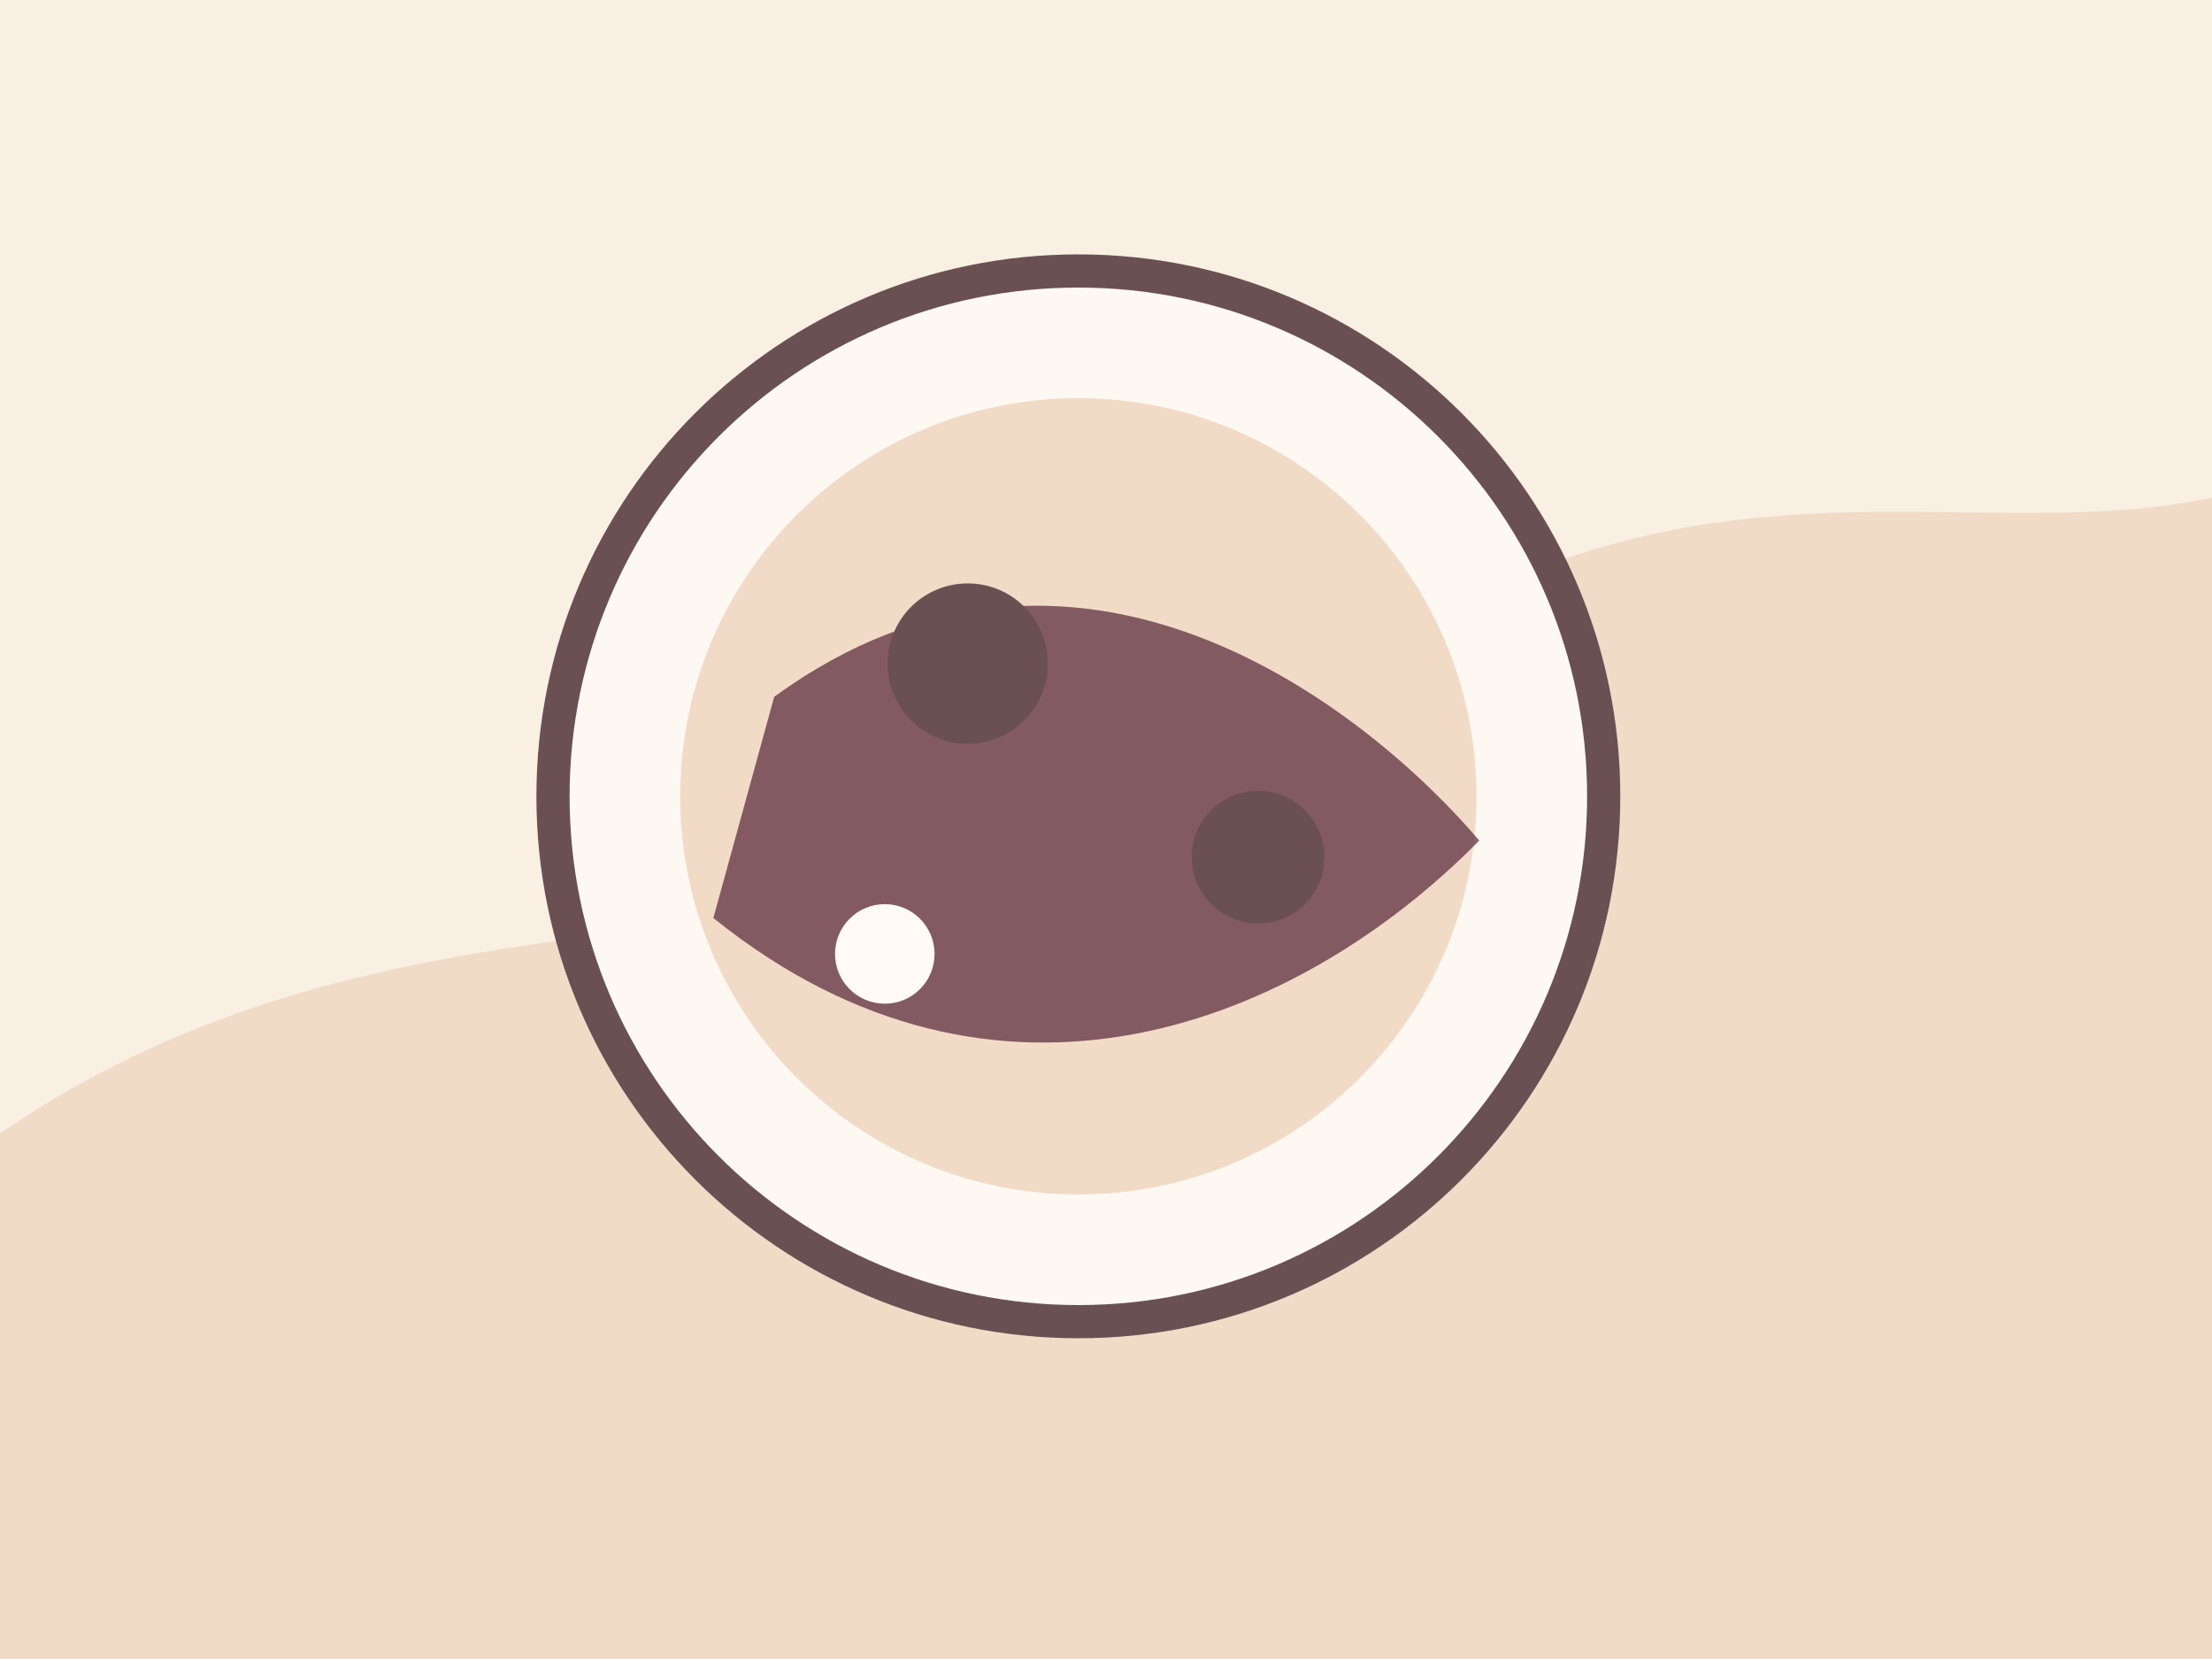
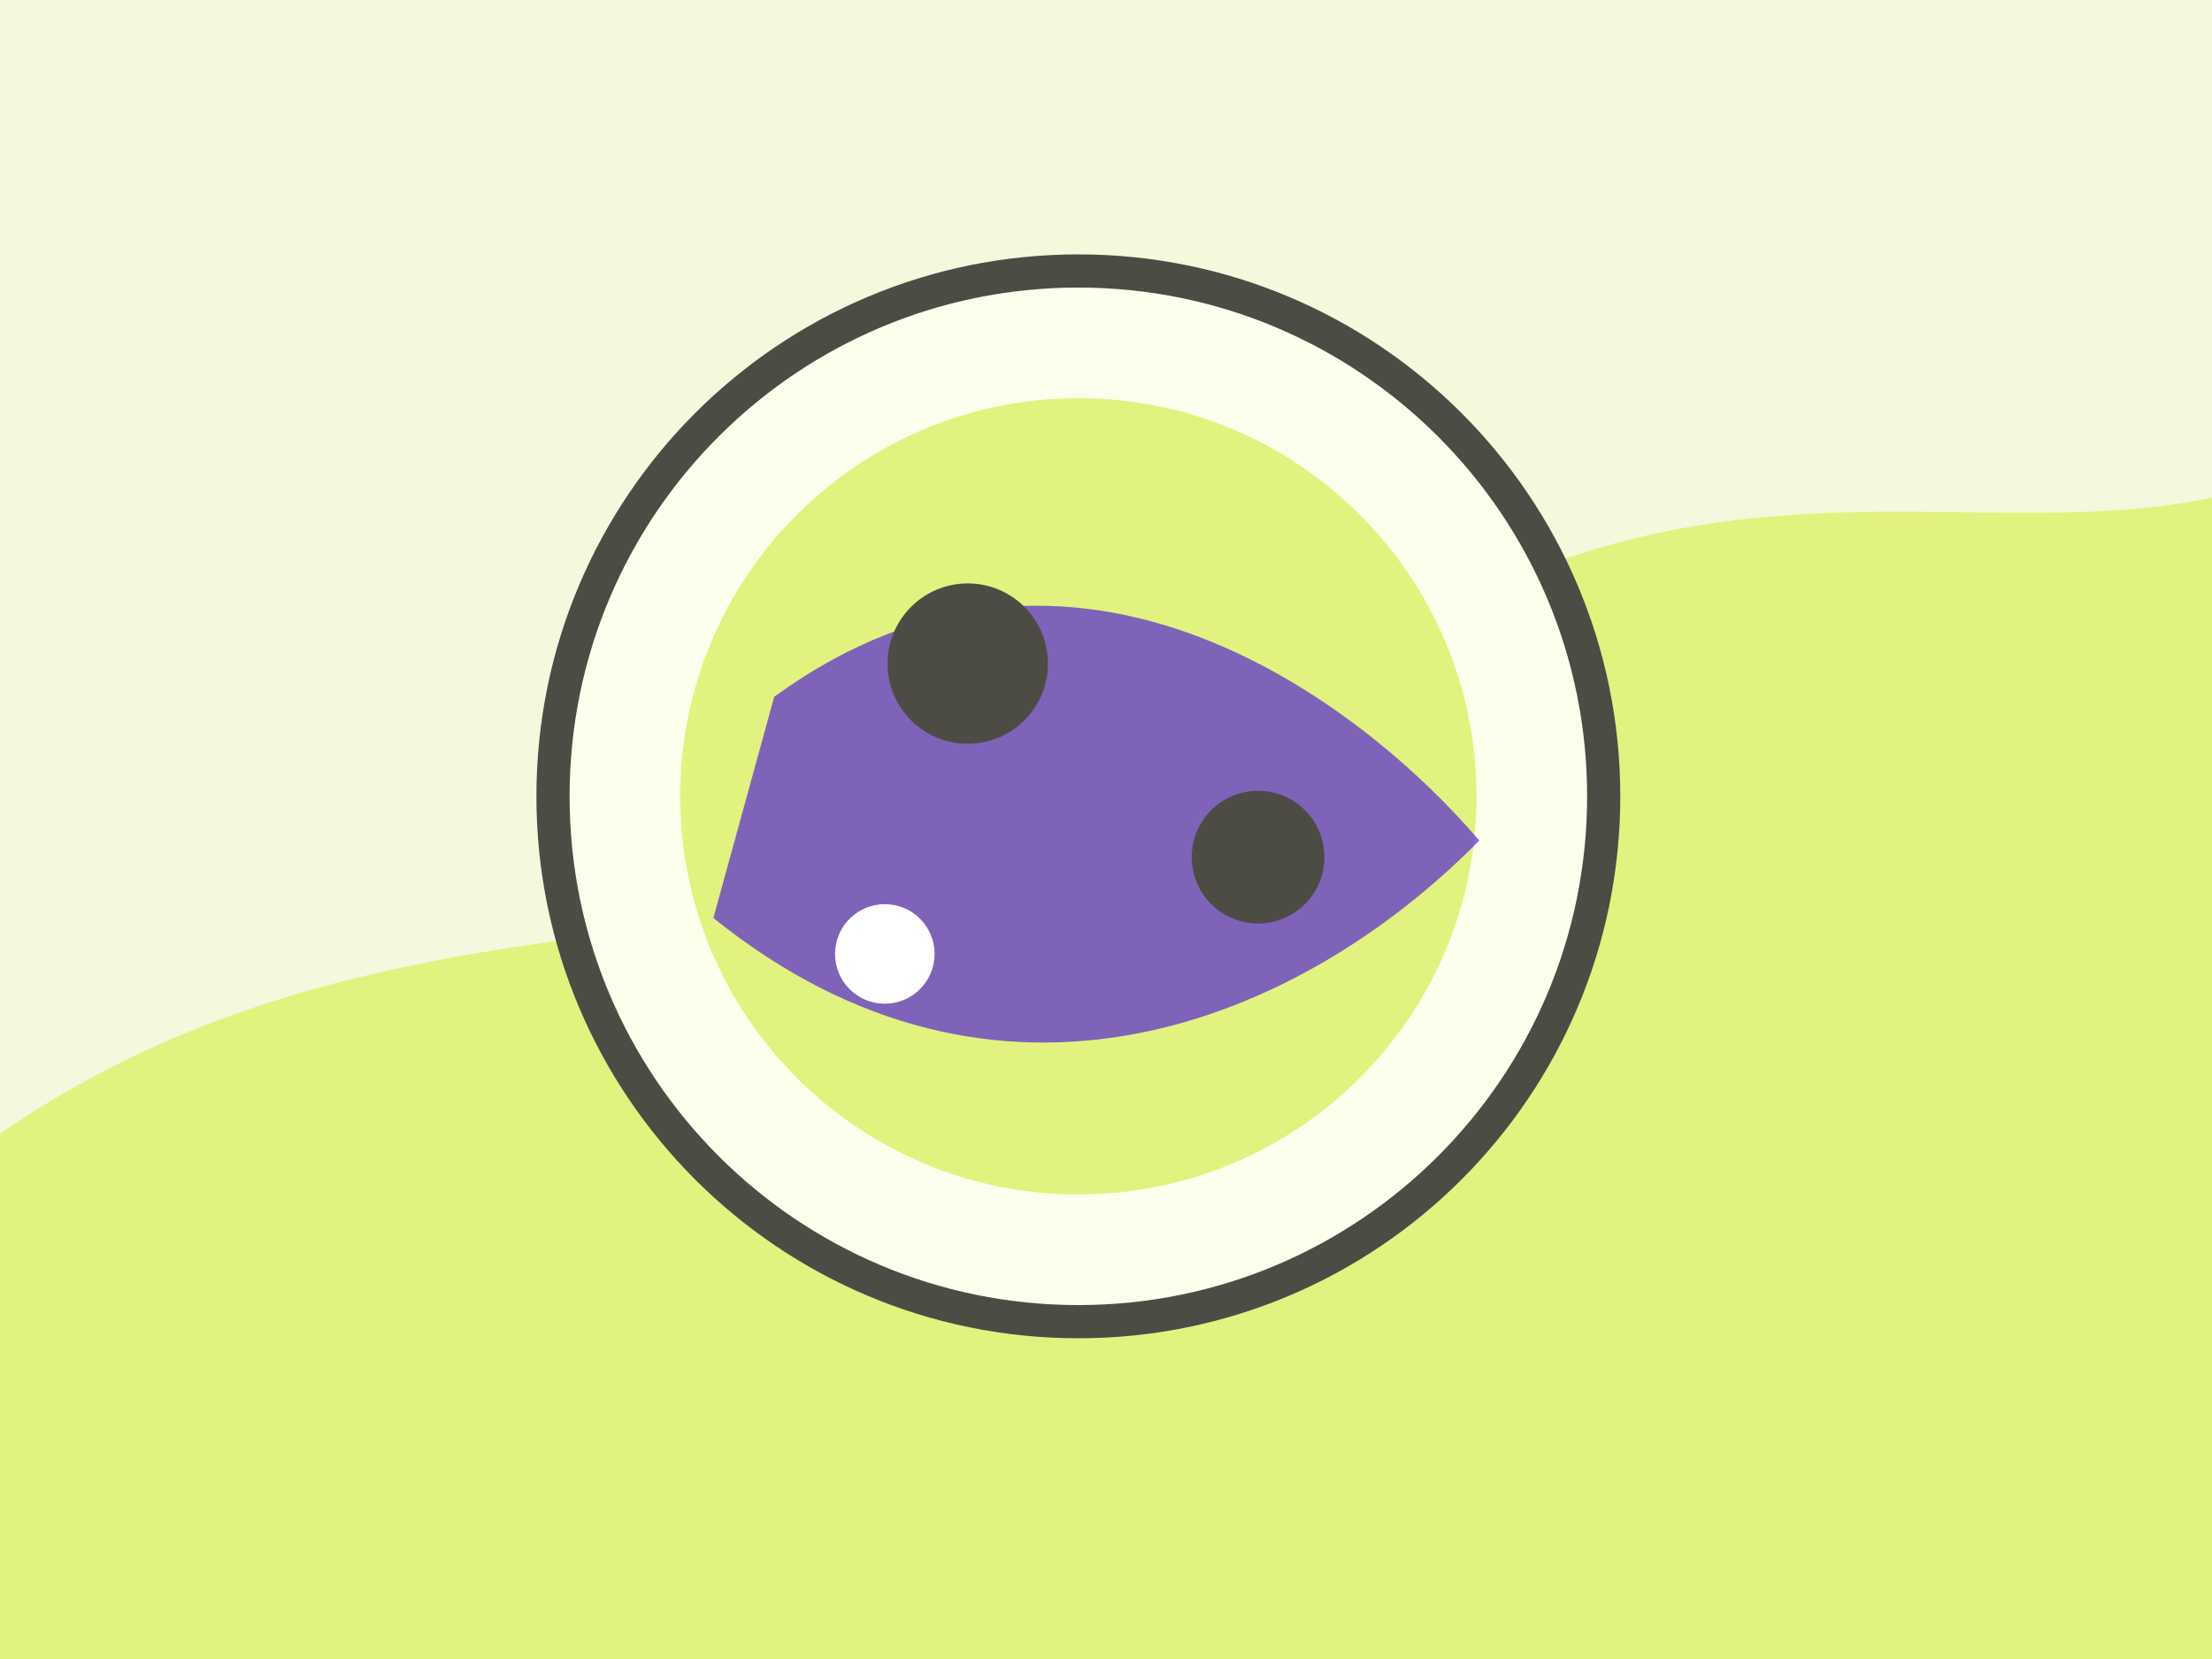
<svg xmlns="http://www.w3.org/2000/svg" viewBox="0 0 800 600" role="img" aria-labelledby="t d">
-   <rect width="800" height="600" fill="#F9EFE3" />
-   <path d="M0 410C160 300 330 370 465 260s240-60 335-80v420H0Z" fill="#F1DBC6" />
-   <circle cx="390" cy="288" r="190" fill="#FDF8F2" stroke="#6A5053" stroke-width="12" />
-   <circle cx="390" cy="288" r="144" fill="#F1DBC6" />
-   <path d="M280 252c110-80 215 5 255 52-65 66-174 111-277 28" fill="#542336" opacity=".7" />
-   <circle cx="350" cy="240" r="29" fill="#6A5053" />
-   <circle cx="455" cy="310" r="24" fill="#6A5053" />
-   <circle cx="320" cy="345" r="18" fill="#FFFAF4" />
+   <rect width="800" height="600" fill="#F4F8DC" />
+   <path d="M0 410C160 300 330 370 465 260s240-60 335-80v420H0Z" fill="#E2F27F" />
+   <circle cx="390" cy="288" r="190" fill="#FDFFEC" stroke="#4C4C45" stroke-width="12" />
+   <circle cx="390" cy="288" r="144" fill="#E2F27F" />
+   <path d="M280 252c110-80 215 5 255 52-65 66-174 111-277 28" fill="#5427D2" opacity=".7" />
+   <circle cx="350" cy="240" r="29" fill="#4C4C45" />
+   <circle cx="455" cy="310" r="24" fill="#4C4C45" />
+   <circle cx="320" cy="345" r="18" fill="#FFFFFF" />
</svg>
